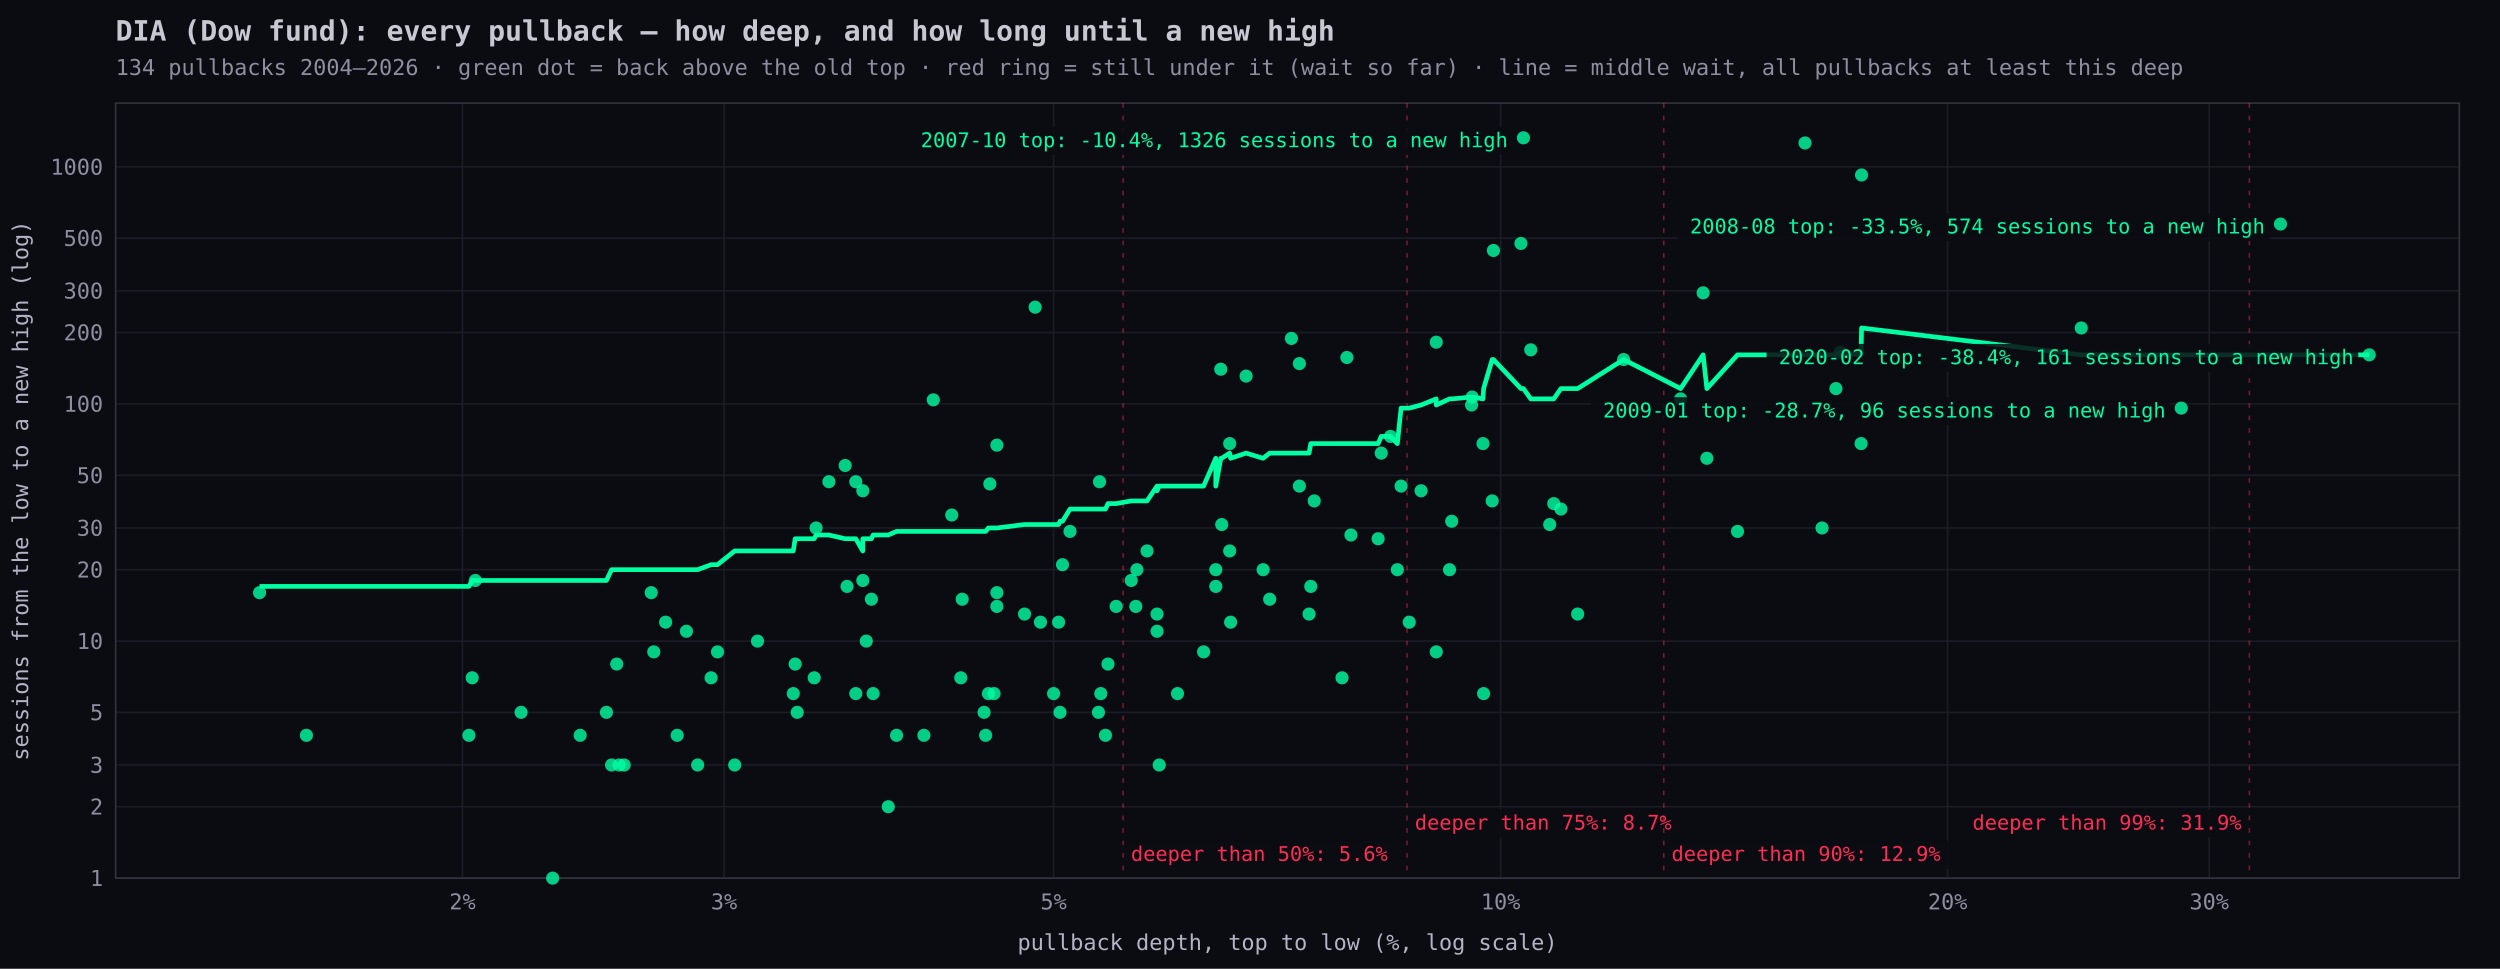
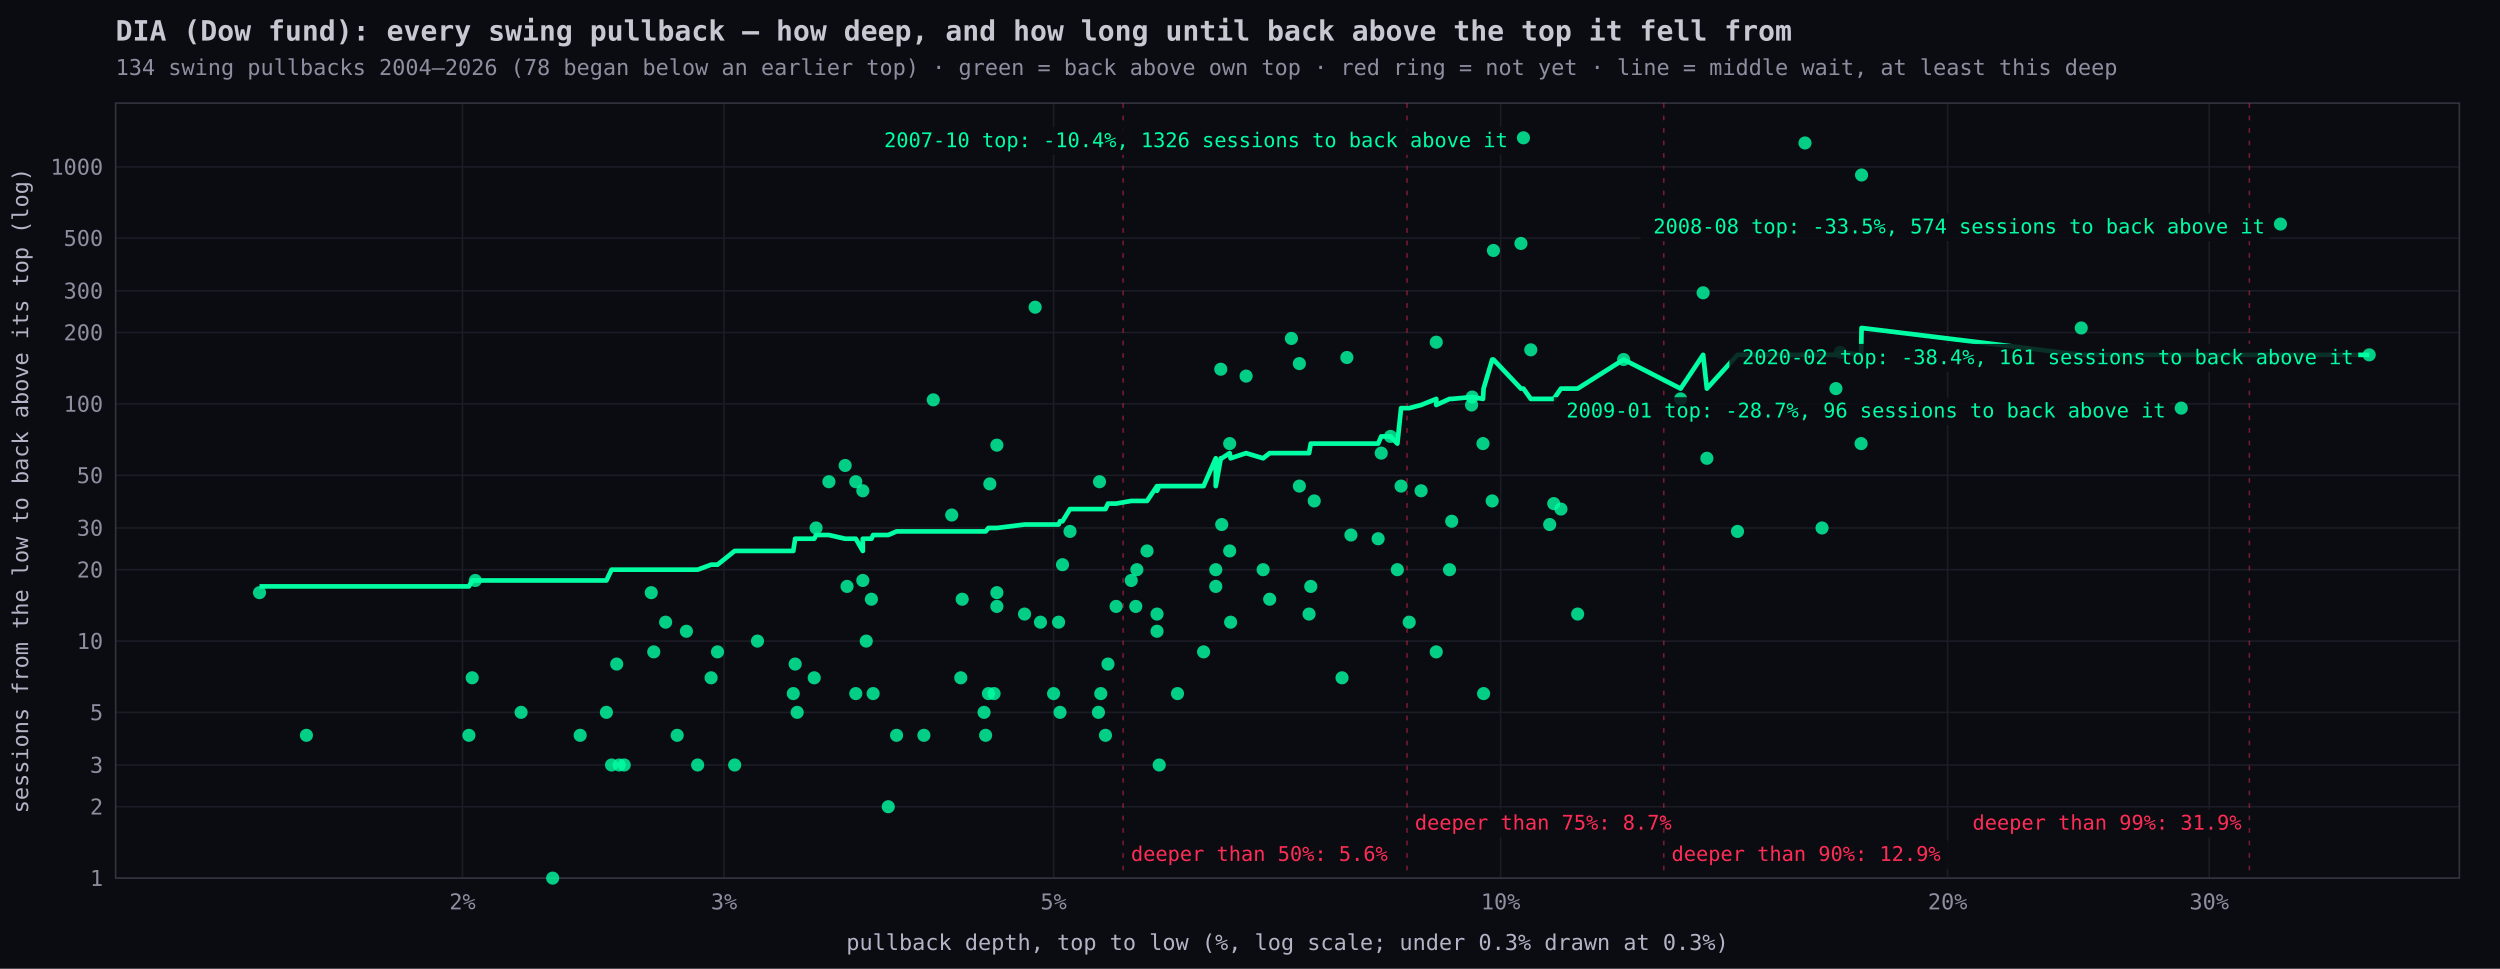
<svg xmlns="http://www.w3.org/2000/svg" viewBox="0 0 1600 620" width="1600" height="620" font-family="ui-monospace,SFMono-Regular,Menlo,monospace">
  <rect width="1600" height="620" fill="#0B0B12" />
-   <text x="74" y="26" font-size="18" fill="#C8C8D2" font-weight="600">DIA (Dow fund): every pullback — how deep, and how long until a new high</text>
-   <text x="74" y="48" font-size="14" fill="#8E8EA0">134 pullbacks 2004–2026 · green dot = back above the old top · red ring = still under it (wait so far) · line = middle wait, all pullbacks at least this deep</text>
+   <text x="74" y="26" font-size="18" fill="#C8C8D2" font-weight="600">DIA (Dow fund): every swing pullback — how deep, and how long until back above the top it fell from</text>
+   <text x="74" y="48" font-size="14" fill="#8E8EA0">134 swing pullbacks 2004–2026 (78 began below an earlier top) · green = back above own top · red ring = not yet · line = middle wait, at least this deep</text>
  <line x1="74" x2="1574" y1="562.0" y2="562.0" stroke="#1C1C26" />
  <text x="66" y="567.0" font-size="14" fill="#8E8EA0" text-anchor="end">1</text>
  <line x1="74" x2="1574" y1="516.3" y2="516.3" stroke="#1C1C26" />
  <text x="66" y="521.3" font-size="14" fill="#8E8EA0" text-anchor="end">2</text>
  <line x1="74" x2="1574" y1="489.6" y2="489.6" stroke="#1C1C26" />
  <text x="66" y="494.6" font-size="14" fill="#8E8EA0" text-anchor="end">3</text>
  <line x1="74" x2="1574" y1="455.9" y2="455.9" stroke="#1C1C26" />
  <text x="66" y="460.9" font-size="14" fill="#8E8EA0" text-anchor="end">5</text>
  <line x1="74" x2="1574" y1="410.3" y2="410.3" stroke="#1C1C26" />
  <text x="66" y="415.3" font-size="14" fill="#8E8EA0" text-anchor="end">10</text>
  <line x1="74" x2="1574" y1="364.6" y2="364.6" stroke="#1C1C26" />
  <text x="66" y="369.6" font-size="14" fill="#8E8EA0" text-anchor="end">20</text>
  <line x1="74" x2="1574" y1="337.9" y2="337.9" stroke="#1C1C26" />
  <text x="66" y="342.9" font-size="14" fill="#8E8EA0" text-anchor="end">30</text>
  <line x1="74" x2="1574" y1="304.2" y2="304.2" stroke="#1C1C26" />
  <text x="66" y="309.2" font-size="14" fill="#8E8EA0" text-anchor="end">50</text>
  <line x1="74" x2="1574" y1="258.5" y2="258.5" stroke="#1C1C26" />
  <text x="66" y="263.5" font-size="14" fill="#8E8EA0" text-anchor="end">100</text>
  <line x1="74" x2="1574" y1="212.8" y2="212.8" stroke="#1C1C26" />
  <text x="66" y="217.8" font-size="14" fill="#8E8EA0" text-anchor="end">200</text>
  <line x1="74" x2="1574" y1="186.1" y2="186.1" stroke="#1C1C26" />
  <text x="66" y="191.1" font-size="14" fill="#8E8EA0" text-anchor="end">300</text>
  <line x1="74" x2="1574" y1="152.4" y2="152.4" stroke="#1C1C26" />
  <text x="66" y="157.4" font-size="14" fill="#8E8EA0" text-anchor="end">500</text>
  <line x1="74" x2="1574" y1="106.8" y2="106.8" stroke="#1C1C26" />
  <text x="66" y="111.8" font-size="14" fill="#8E8EA0" text-anchor="end">1000</text>
  <line y1="66" y2="562" x1="296.0" x2="296.0" stroke="#1C1C26" />
  <text y="582" x="296.0" font-size="14" fill="#8E8EA0" text-anchor="middle">2%</text>
  <line y1="66" y2="562" x1="463.4" x2="463.4" stroke="#1C1C26" />
  <text y="582" x="463.4" font-size="14" fill="#8E8EA0" text-anchor="middle">3%</text>
  <line y1="66" y2="562" x1="674.3" x2="674.3" stroke="#1C1C26" />
  <text y="582" x="674.3" font-size="14" fill="#8E8EA0" text-anchor="middle">5%</text>
  <line y1="66" y2="562" x1="960.4" x2="960.4" stroke="#1C1C26" />
  <text y="582" x="960.4" font-size="14" fill="#8E8EA0" text-anchor="middle">10%</text>
  <line y1="66" y2="562" x1="1246.5" x2="1246.5" stroke="#1C1C26" />
  <text y="582" x="1246.5" font-size="14" fill="#8E8EA0" text-anchor="middle">20%</text>
  <line y1="66" y2="562" x1="1413.9" x2="1413.9" stroke="#1C1C26" />
  <text y="582" x="1413.9" font-size="14" fill="#8E8EA0" text-anchor="middle">30%</text>
  <rect x="74" y="66" width="1500" height="496" fill="none" stroke="#34343F" />
-   <text x="824" y="608" font-size="14" fill="#B4B4C6" text-anchor="middle">pullback depth, top to low (%, log scale)</text>
-   <text transform="translate(18 314) rotate(-90)" font-size="14" fill="#B4B4C6" text-anchor="middle">sessions from the low to a new high (log)</text>
+   <text x="824" y="608" font-size="14" fill="#B4B4C6" text-anchor="middle">pullback depth, top to low (%, log scale; under 0.3% drawn at 0.3%)</text>
+   <text transform="translate(18 314) rotate(-90)" font-size="14" fill="#B4B4C6" text-anchor="middle">sessions from the low to back above its top (log)</text>
  <line x1="718.8" x2="718.8" y1="66" y2="562" stroke="#FF2D55" stroke-opacity="0.45" stroke-dasharray="3 5" />
  <rect x="720.8" y="538.0" width="172.5" height="18" fill="#0B0B12" opacity="0.85" />
  <text x="723.8" y="551.0" font-size="13" fill="#FF2D55" text-anchor="start">deeper than 50%: 5.6%</text>
  <line x1="900.5" x2="900.5" y1="66" y2="562" stroke="#FF2D55" stroke-opacity="0.45" stroke-dasharray="3 5" />
  <rect x="902.5" y="518.0" width="172.5" height="18" fill="#0B0B12" opacity="0.85" />
  <text x="905.5" y="531.0" font-size="13" fill="#FF2D55" text-anchor="start">deeper than 75%: 8.7%</text>
  <line x1="1064.8" x2="1064.8" y1="66" y2="562" stroke="#FF2D55" stroke-opacity="0.45" stroke-dasharray="3 5" />
  <rect x="1066.8" y="538.0" width="180.5" height="18" fill="#0B0B12" opacity="0.85" />
  <text x="1069.8" y="551.0" font-size="13" fill="#FF2D55" text-anchor="start">deeper than 90%: 12.9%</text>
  <line x1="1439.6" x2="1439.6" y1="66" y2="562" stroke="#FF2D55" stroke-opacity="0.45" stroke-dasharray="3 5" />
  <rect x="1257.1" y="518.0" width="180.5" height="18" fill="#0B0B12" opacity="0.85" />
  <text x="1434.6" y="531.0" font-size="13" fill="#FF2D55" text-anchor="end">deeper than 99%: 31.9%</text>
  <circle cx="558.8" cy="443.9" r="4.2" fill="#00FFA3" fill-opacity="0.8" />
  <circle cx="521.1" cy="433.8" r="4.2" fill="#00FFA3" fill-opacity="0.8" />
  <circle cx="418.4" cy="417.2" r="4.2" fill="#00FFA3" fill-opacity="0.8" />
  <circle cx="826.5" cy="216.6" r="4.2" fill="#00FFA3" fill-opacity="0.8" />
  <circle cx="797.5" cy="240.7" r="4.2" fill="#00FFA3" fill-opacity="0.8" />
  <circle cx="787.0" cy="283.9" r="4.2" fill="#00FFA3" fill-opacity="0.8" />
  <circle cx="770.3" cy="417.2" r="4.2" fill="#00FFA3" fill-opacity="0.8" />
  <circle cx="638.0" cy="379.3" r="4.2" fill="#00FFA3" fill-opacity="0.8" />
  <circle cx="919.2" cy="219.0" r="4.2" fill="#00FFA3" fill-opacity="0.8" />
  <circle cx="629.8" cy="455.9" r="4.2" fill="#00FFA3" fill-opacity="0.8" />
  <circle cx="540.9" cy="297.9" r="4.2" fill="#00FFA3" fill-opacity="0.8" />
  <circle cx="680.0" cy="361.4" r="4.2" fill="#00FFA3" fill-opacity="0.8" />
  <circle cx="304.2" cy="371.5" r="4.2" fill="#00FFA3" fill-opacity="0.8" />
  <circle cx="391.4" cy="489.6" r="4.2" fill="#00FFA3" fill-opacity="0.8" />
  <circle cx="542.1" cy="375.3" r="4.2" fill="#00FFA3" fill-opacity="0.8" />
  <circle cx="300.1" cy="470.6" r="4.2" fill="#00FFA3" fill-opacity="0.8" />
  <circle cx="399.5" cy="489.6" r="4.2" fill="#00FFA3" fill-opacity="0.8" />
  <circle cx="889.9" cy="279.3" r="4.2" fill="#00FFA3" fill-opacity="0.8" />
  <circle cx="677.5" cy="398.2" r="4.2" fill="#00FFA3" fill-opacity="0.8" />
  <circle cx="787.0" cy="352.6" r="4.2" fill="#00FFA3" fill-opacity="0.8" />
  <circle cx="484.8" cy="410.3" r="4.2" fill="#00FFA3" fill-opacity="0.8" />
  <circle cx="991.8" cy="335.7" r="4.2" fill="#00FFA3" fill-opacity="0.8" />
  <circle cx="975.0" cy="88.2" r="4.2" fill="#00FFA3" fill-opacity="0.8" />
  <circle cx="1155.2" cy="91.5" r="4.2" fill="#00FFA3" fill-opacity="0.8" />
  <circle cx="703.7" cy="308.3" r="4.2" fill="#00FFA3" fill-opacity="0.8" />
  <circle cx="864.6" cy="342.4" r="4.2" fill="#00FFA3" fill-opacity="0.8" />
  <circle cx="1191.4" cy="112.0" r="4.2" fill="#00FFA3" fill-opacity="0.8" />
  <circle cx="1459.5" cy="143.4" r="4.2" fill="#00FFA3" fill-opacity="0.8" />
  <circle cx="1332.0" cy="209.9" r="4.2" fill="#00FFA3" fill-opacity="0.8" />
  <circle cx="1396.0" cy="261.2" r="4.2" fill="#00FFA3" fill-opacity="0.8" />
  <circle cx="919.2" cy="417.2" r="4.2" fill="#00FFA3" fill-opacity="0.8" />
  <circle cx="614.9" cy="433.8" r="4.2" fill="#00FFA3" fill-opacity="0.8" />
  <circle cx="674.3" cy="443.9" r="4.2" fill="#00FFA3" fill-opacity="0.8" />
  <circle cx="896.7" cy="311.1" r="4.2" fill="#00FFA3" fill-opacity="0.8" />
  <circle cx="882.0" cy="344.8" r="4.2" fill="#00FFA3" fill-opacity="0.8" />
  <circle cx="1075.6" cy="255.3" r="4.2" fill="#00FFA3" fill-opacity="0.8" />
  <circle cx="927.7" cy="364.6" r="4.2" fill="#00FFA3" fill-opacity="0.8" />
  <circle cx="838.9" cy="375.3" r="4.2" fill="#00FFA3" fill-opacity="0.8" />
  <circle cx="636.2" cy="443.9" r="4.2" fill="#00FFA3" fill-opacity="0.8" />
  <circle cx="787.6" cy="398.2" r="4.2" fill="#00FFA3" fill-opacity="0.8" />
  <circle cx="862.0" cy="228.8" r="4.2" fill="#00FFA3" fill-opacity="0.8" />
  <circle cx="1175.0" cy="248.7" r="4.2" fill="#00FFA3" fill-opacity="0.8" />
  <circle cx="1009.7" cy="393.0" r="4.2" fill="#00FFA3" fill-opacity="0.8" />
  <circle cx="894.3" cy="364.6" r="4.2" fill="#00FFA3" fill-opacity="0.8" />
  <circle cx="630.8" cy="470.6" r="4.2" fill="#00FFA3" fill-opacity="0.8" />
  <circle cx="615.8" cy="383.5" r="4.2" fill="#00FFA3" fill-opacity="0.8" />
  <circle cx="949.1" cy="283.9" r="4.2" fill="#00FFA3" fill-opacity="0.8" />
  <circle cx="396.3" cy="489.6" r="4.2" fill="#00FFA3" fill-opacity="0.8" />
  <circle cx="909.5" cy="314.1" r="4.2" fill="#00FFA3" fill-opacity="0.8" />
  <circle cx="459.2" cy="417.2" r="4.2" fill="#00FFA3" fill-opacity="0.8" />
  <circle cx="778.1" cy="375.3" r="4.2" fill="#00FFA3" fill-opacity="0.8" />
  <circle cx="726.9" cy="388.1" r="4.2" fill="#00FFA3" fill-opacity="0.8" />
  <circle cx="778.1" cy="364.6" r="4.2" fill="#00FFA3" fill-opacity="0.8" />
  <circle cx="433.4" cy="470.6" r="4.2" fill="#00FFA3" fill-opacity="0.8" />
  <circle cx="841.1" cy="320.6" r="4.2" fill="#00FFA3" fill-opacity="0.8" />
  <circle cx="426.0" cy="398.2" r="4.2" fill="#00FFA3" fill-opacity="0.8" />
  <circle cx="552.2" cy="371.5" r="4.2" fill="#00FFA3" fill-opacity="0.8" />
  <circle cx="394.7" cy="425.0" r="4.2" fill="#00FFA3" fill-opacity="0.8" />
  <circle cx="655.7" cy="393.0" r="4.2" fill="#00FFA3" fill-opacity="0.8" />
  <circle cx="901.9" cy="398.2" r="4.2" fill="#00FFA3" fill-opacity="0.8" />
  <circle cx="678.4" cy="455.9" r="4.2" fill="#00FFA3" fill-opacity="0.8" />
  <circle cx="740.5" cy="393.0" r="4.2" fill="#00FFA3" fill-opacity="0.8" />
  <circle cx="530.5" cy="308.3" r="4.2" fill="#00FFA3" fill-opacity="0.8" />
  <circle cx="522.3" cy="337.9" r="4.2" fill="#00FFA3" fill-opacity="0.8" />
  <circle cx="662.5" cy="196.6" r="4.2" fill="#00FFA3" fill-opacity="0.8" />
  <circle cx="1177.7" cy="225.5" r="4.2" fill="#00FFA3" fill-opacity="0.8" />
  <circle cx="753.6" cy="443.9" r="4.2" fill="#00FFA3" fill-opacity="0.8" />
  <circle cx="597.3" cy="255.9" r="4.2" fill="#00FFA3" fill-opacity="0.8" />
  <circle cx="1092.4" cy="293.3" r="4.2" fill="#00FFA3" fill-opacity="0.8" />
  <circle cx="741.9" cy="489.6" r="4.2" fill="#00FFA3" fill-opacity="0.8" />
  <circle cx="609.1" cy="329.6" r="4.2" fill="#00FFA3" fill-opacity="0.8" />
  <circle cx="709.1" cy="425.0" r="4.2" fill="#00FFA3" fill-opacity="0.8" />
  <circle cx="302.2" cy="433.8" r="4.2" fill="#00FFA3" fill-opacity="0.8" />
  <circle cx="552.2" cy="314.1" r="4.2" fill="#00FFA3" fill-opacity="0.8" />
  <circle cx="470.2" cy="489.6" r="4.2" fill="#00FFA3" fill-opacity="0.8" />
  <circle cx="166.1" cy="379.3" r="4.2" fill="#00FFA3" fill-opacity="0.8" />
  <circle cx="196.1" cy="470.6" r="4.2" fill="#00FFA3" fill-opacity="0.8" />
  <circle cx="547.7" cy="308.3" r="4.2" fill="#00FFA3" fill-opacity="0.8" />
  <circle cx="371.3" cy="470.6" r="4.2" fill="#00FFA3" fill-opacity="0.8" />
  <circle cx="333.5" cy="455.9" r="4.2" fill="#00FFA3" fill-opacity="0.8" />
  <circle cx="416.8" cy="379.3" r="4.2" fill="#00FFA3" fill-opacity="0.8" />
  <circle cx="1039.1" cy="230.1" r="4.2" fill="#00FFA3" fill-opacity="0.8" />
  <circle cx="941.8" cy="259.2" r="4.2" fill="#00FFA3" fill-opacity="0.8" />
  <circle cx="704.5" cy="443.9" r="4.2" fill="#00FFA3" fill-opacity="0.8" />
  <circle cx="507.7" cy="443.9" r="4.2" fill="#00FFA3" fill-opacity="0.8" />
  <circle cx="724.0" cy="371.5" r="4.2" fill="#00FFA3" fill-opacity="0.8" />
  <circle cx="979.7" cy="223.9" r="4.2" fill="#00FFA3" fill-opacity="0.8" />
  <circle cx="1191.1" cy="283.9" r="4.2" fill="#00FFA3" fill-opacity="0.8" />
  <circle cx="557.7" cy="383.5" r="4.2" fill="#00FFA3" fill-opacity="0.8" />
  <circle cx="837.8" cy="393.0" r="4.2" fill="#00FFA3" fill-opacity="0.8" />
  <circle cx="831.6" cy="311.1" r="4.2" fill="#00FFA3" fill-opacity="0.8" />
  <circle cx="740.5" cy="404.0" r="4.2" fill="#00FFA3" fill-opacity="0.8" />
  <circle cx="455.1" cy="433.8" r="4.2" fill="#00FFA3" fill-opacity="0.8" />
  <circle cx="591.3" cy="470.6" r="4.2" fill="#00FFA3" fill-opacity="0.8" />
  <circle cx="1516.3" cy="227.1" r="4.2" fill="#00FFA3" fill-opacity="0.8" />
  <circle cx="858.9" cy="433.8" r="4.2" fill="#00FFA3" fill-opacity="0.8" />
  <circle cx="955.0" cy="320.6" r="4.2" fill="#00FFA3" fill-opacity="0.8" />
  <circle cx="573.8" cy="470.6" r="4.2" fill="#00FFA3" fill-opacity="0.8" />
  <circle cx="929.1" cy="333.6" r="4.2" fill="#00FFA3" fill-opacity="0.8" />
  <circle cx="949.5" cy="443.9" r="4.2" fill="#00FFA3" fill-opacity="0.8" />
  <circle cx="632.6" cy="443.9" r="4.2" fill="#00FFA3" fill-opacity="0.8" />
  <circle cx="547.7" cy="443.9" r="4.2" fill="#00FFA3" fill-opacity="0.8" />
  <circle cx="633.5" cy="309.7" r="4.2" fill="#00FFA3" fill-opacity="0.8" />
  <circle cx="638.0" cy="388.1" r="4.2" fill="#00FFA3" fill-opacity="0.8" />
  <circle cx="734.1" cy="352.6" r="4.2" fill="#00FFA3" fill-opacity="0.8" />
  <circle cx="808.4" cy="364.6" r="4.2" fill="#00FFA3" fill-opacity="0.8" />
  <circle cx="973.4" cy="155.8" r="4.2" fill="#00FFA3" fill-opacity="0.8" />
  <circle cx="955.8" cy="160.3" r="4.2" fill="#00FFA3" fill-opacity="0.8" />
  <circle cx="1090.0" cy="187.4" r="4.2" fill="#00FFA3" fill-opacity="0.8" />
  <circle cx="999.0" cy="325.8" r="4.2" fill="#00FFA3" fill-opacity="0.8" />
  <circle cx="707.5" cy="470.6" r="4.2" fill="#00FFA3" fill-opacity="0.8" />
  <circle cx="1166.1" cy="337.9" r="4.2" fill="#00FFA3" fill-opacity="0.8" />
  <circle cx="781.3" cy="236.3" r="4.2" fill="#00FFA3" fill-opacity="0.8" />
  <circle cx="884.0" cy="290.0" r="4.2" fill="#00FFA3" fill-opacity="0.8" />
  <circle cx="665.9" cy="398.2" r="4.2" fill="#00FFA3" fill-opacity="0.8" />
  <circle cx="439.3" cy="404.0" r="4.2" fill="#00FFA3" fill-opacity="0.8" />
  <circle cx="638.0" cy="284.9" r="4.2" fill="#00FFA3" fill-opacity="0.8" />
  <circle cx="781.9" cy="335.7" r="4.2" fill="#00FFA3" fill-opacity="0.8" />
  <circle cx="703.0" cy="455.9" r="4.2" fill="#00FFA3" fill-opacity="0.8" />
  <circle cx="727.6" cy="364.6" r="4.2" fill="#00FFA3" fill-opacity="0.8" />
  <circle cx="684.8" cy="340.1" r="4.2" fill="#00FFA3" fill-opacity="0.8" />
  <circle cx="812.6" cy="383.5" r="4.2" fill="#00FFA3" fill-opacity="0.8" />
  <circle cx="568.5" cy="516.3" r="4.2" fill="#00FFA3" fill-opacity="0.8" />
  <circle cx="831.6" cy="232.7" r="4.2" fill="#00FFA3" fill-opacity="0.8" />
  <circle cx="942.2" cy="254.1" r="4.2" fill="#00FFA3" fill-opacity="0.8" />
  <circle cx="1112.0" cy="340.1" r="4.2" fill="#00FFA3" fill-opacity="0.8" />
  <circle cx="446.5" cy="489.6" r="4.2" fill="#00FFA3" fill-opacity="0.8" />
  <circle cx="388.1" cy="455.9" r="4.2" fill="#00FFA3" fill-opacity="0.8" />
  <circle cx="554.4" cy="410.3" r="4.2" fill="#00FFA3" fill-opacity="0.8" />
  <circle cx="510.2" cy="455.9" r="4.2" fill="#00FFA3" fill-opacity="0.8" />
  <circle cx="714.3" cy="388.1" r="4.2" fill="#00FFA3" fill-opacity="0.8" />
  <circle cx="353.7" cy="562.0" r="4.2" fill="#00FFA3" fill-opacity="0.8" />
  <circle cx="994.4" cy="322.3" r="4.2" fill="#00FFA3" fill-opacity="0.8" />
  <circle cx="508.9" cy="425.0" r="4.2" fill="#00FFA3" fill-opacity="0.8" />
  <polyline points="166.1,375.3 196.1,375.3 300.1,375.3 302.2,371.5 304.2,371.5 333.5,371.5 353.7,371.5 371.3,371.5 388.1,371.5 391.4,364.6 394.7,364.6 396.3,364.6 399.5,364.6 416.8,364.6 418.4,364.6 426.0,364.6 433.4,364.6 439.3,364.6 446.5,364.6 455.1,361.4 459.2,361.4 470.2,352.6 484.8,352.6 507.7,352.6 508.9,344.8 510.2,344.8 521.1,344.8 522.3,342.4 530.5,342.4 540.9,344.8 542.1,344.8 547.7,344.8 547.7,344.8 552.2,352.6 552.2,344.8 554.4,344.8 557.7,344.8 558.8,342.4 568.5,342.4 573.8,340.1 591.3,340.1 597.3,340.1 609.1,340.1 614.9,340.1 615.8,340.1 629.8,340.1 630.8,340.1 632.6,337.9 633.5,337.9 636.2,337.9 638.0,337.9 638.0,337.9 638.0,337.9 655.7,335.7 662.5,335.7 665.9,335.7 674.3,335.7 677.5,335.7 678.4,333.6 680.0,333.6 684.8,325.8 703.0,325.8 703.7,325.8 704.5,325.8 707.5,325.8 709.1,322.3 714.3,322.3 724.0,320.6 726.9,320.6 727.6,320.6 734.1,320.6 740.5,311.1 740.5,314.1 741.9,311.1 753.6,311.1 770.3,311.1 778.1,293.3 778.1,311.1 781.3,293.3 781.9,293.3 787.0,290.0 787.0,290.0 787.6,293.3 797.5,290.0 808.4,293.3 812.6,290.0 826.5,290.0 831.6,290.0 831.6,290.0 837.8,290.0 838.9,283.9 841.1,283.9 858.9,283.9 862.0,283.9 864.6,283.9 882.0,283.9 884.0,279.3 889.9,279.3 894.3,283.9 896.7,261.2 901.9,261.2 909.5,259.2 919.2,255.3 919.2,259.2 927.7,255.3 929.1,255.3 941.8,254.1 942.2,254.1 949.1,255.3 949.5,248.7 955.0,230.1 955.8,230.1 973.4,248.7 975.0,248.7 979.7,255.3 991.8,255.3 994.4,255.3 999.0,248.7 1009.7,248.7 1039.1,230.1 1075.6,248.7 1090.0,227.1 1092.4,248.7 1112.0,227.1 1155.2,227.1 1166.1,227.1 1175.0,227.1 1177.7,225.5 1191.1,227.1 1191.4,209.9 1332.0,227.1 1396.0,227.1 1459.5,227.1 1516.3,227.1" fill="none" stroke="#00FFA3" stroke-width="3" stroke-linejoin="round" />
-   <rect x="581.3" y="81.2" width="386.6" height="18" fill="#0B0B12" opacity="0.85" />
-   <text x="965.0" y="94.2" font-size="13" fill="#00FFA3" text-anchor="end">2007-10 top: -10.4%, 1326 sessions to a new high</text>
-   <rect x="1073.8" y="136.4" width="378.7" height="18" fill="#0B0B12" opacity="0.85" />
-   <text x="1449.5" y="149.4" font-size="13" fill="#00FFA3" text-anchor="end">2008-08 top: -33.5%, 574 sessions to a new high</text>
-   <rect x="1130.6" y="220.1" width="378.7" height="18" fill="#0B0B12" opacity="0.85" />
-   <text x="1506.3" y="233.1" font-size="13" fill="#00FFA3" text-anchor="end">2020-02 top: -38.4%, 161 sessions to a new high</text>
-   <rect x="1018.2" y="254.2" width="370.8" height="18" fill="#0B0B12" opacity="0.85" />
-   <text x="1386.0" y="267.2" font-size="13" fill="#00FFA3" text-anchor="end">2009-01 top: -28.7%, 96 sessions to a new high</text>
+   <rect x="557.5" y="81.2" width="410.4" height="18" fill="#0B0B12" opacity="0.85" />
+   <text x="965.0" y="94.2" font-size="13" fill="#00FFA3" text-anchor="end">2007-10 top: -10.4%, 1326 sessions to back above it</text>
+   <rect x="1050.0" y="136.4" width="402.5" height="18" fill="#0B0B12" opacity="0.85" />
+   <text x="1449.5" y="149.4" font-size="13" fill="#00FFA3" text-anchor="end">2008-08 top: -33.5%, 574 sessions to back above it</text>
+   <rect x="1106.8" y="220.1" width="402.5" height="18" fill="#0B0B12" opacity="0.85" />
+   <text x="1506.3" y="233.1" font-size="13" fill="#00FFA3" text-anchor="end">2020-02 top: -38.4%, 161 sessions to back above it</text>
+   <rect x="994.4" y="254.2" width="394.6" height="18" fill="#0B0B12" opacity="0.85" />
+   <text x="1386.0" y="267.2" font-size="13" fill="#00FFA3" text-anchor="end">2009-01 top: -28.7%, 96 sessions to back above it</text>
</svg>
